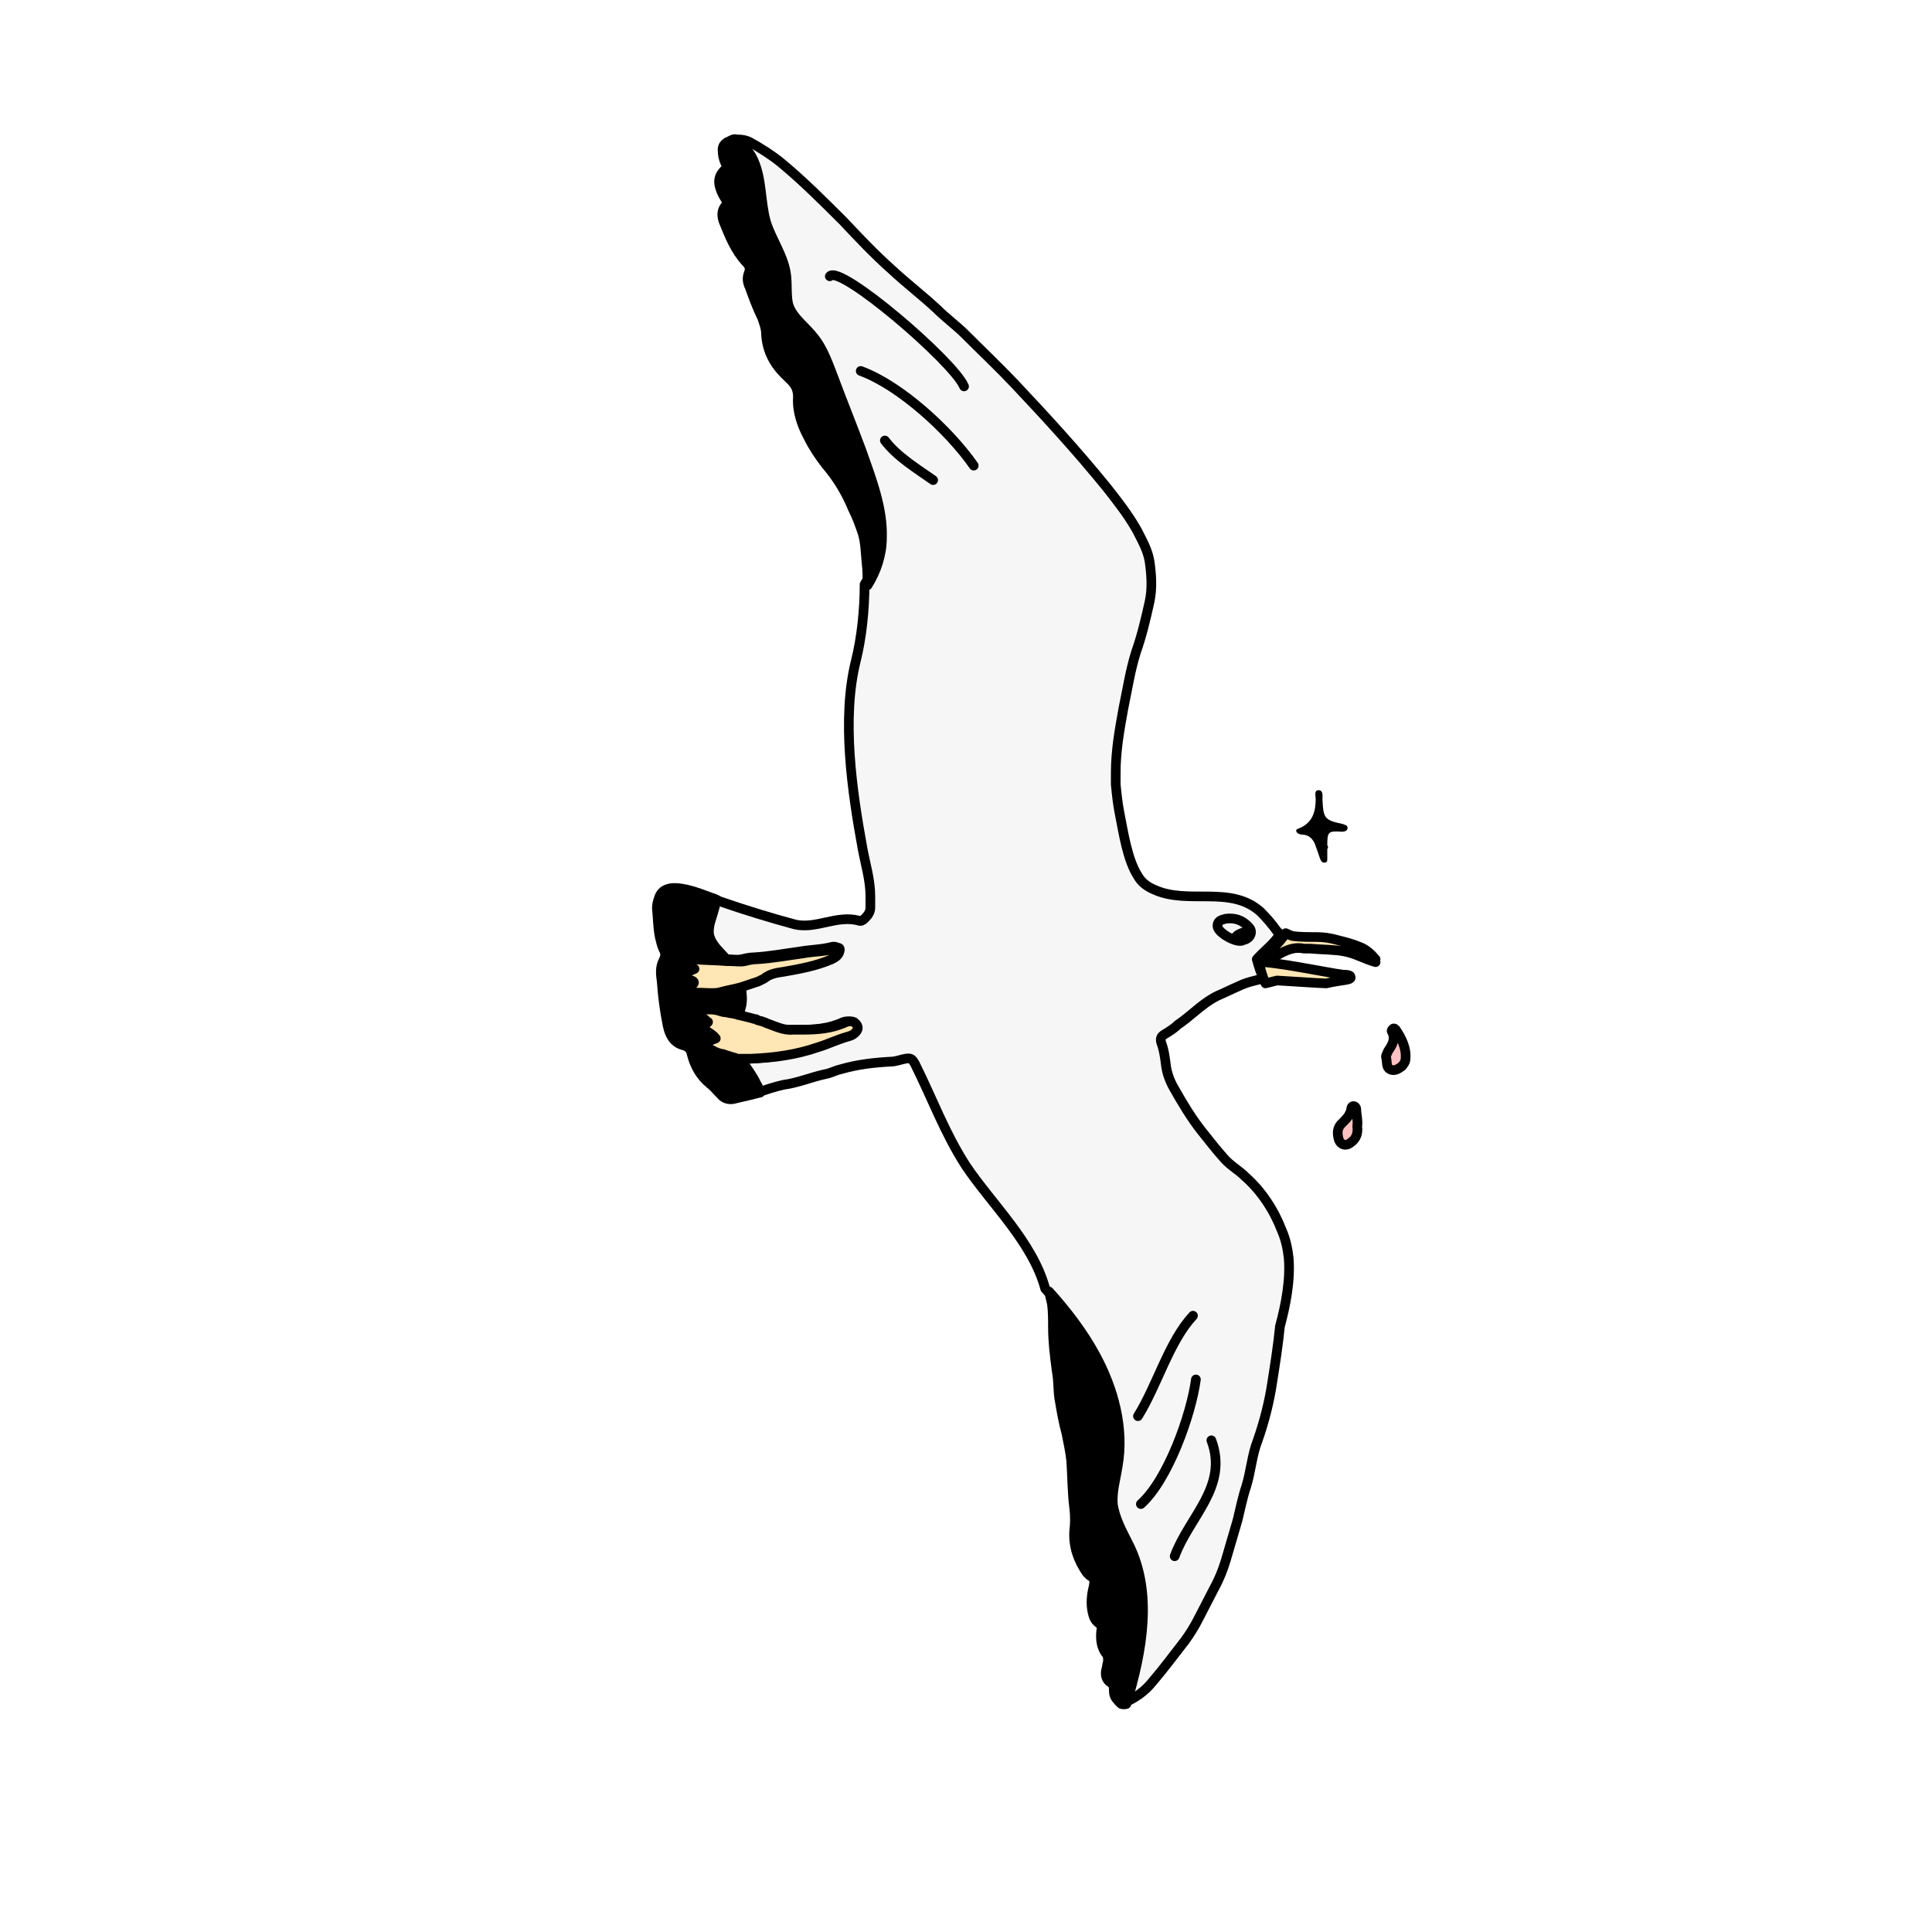
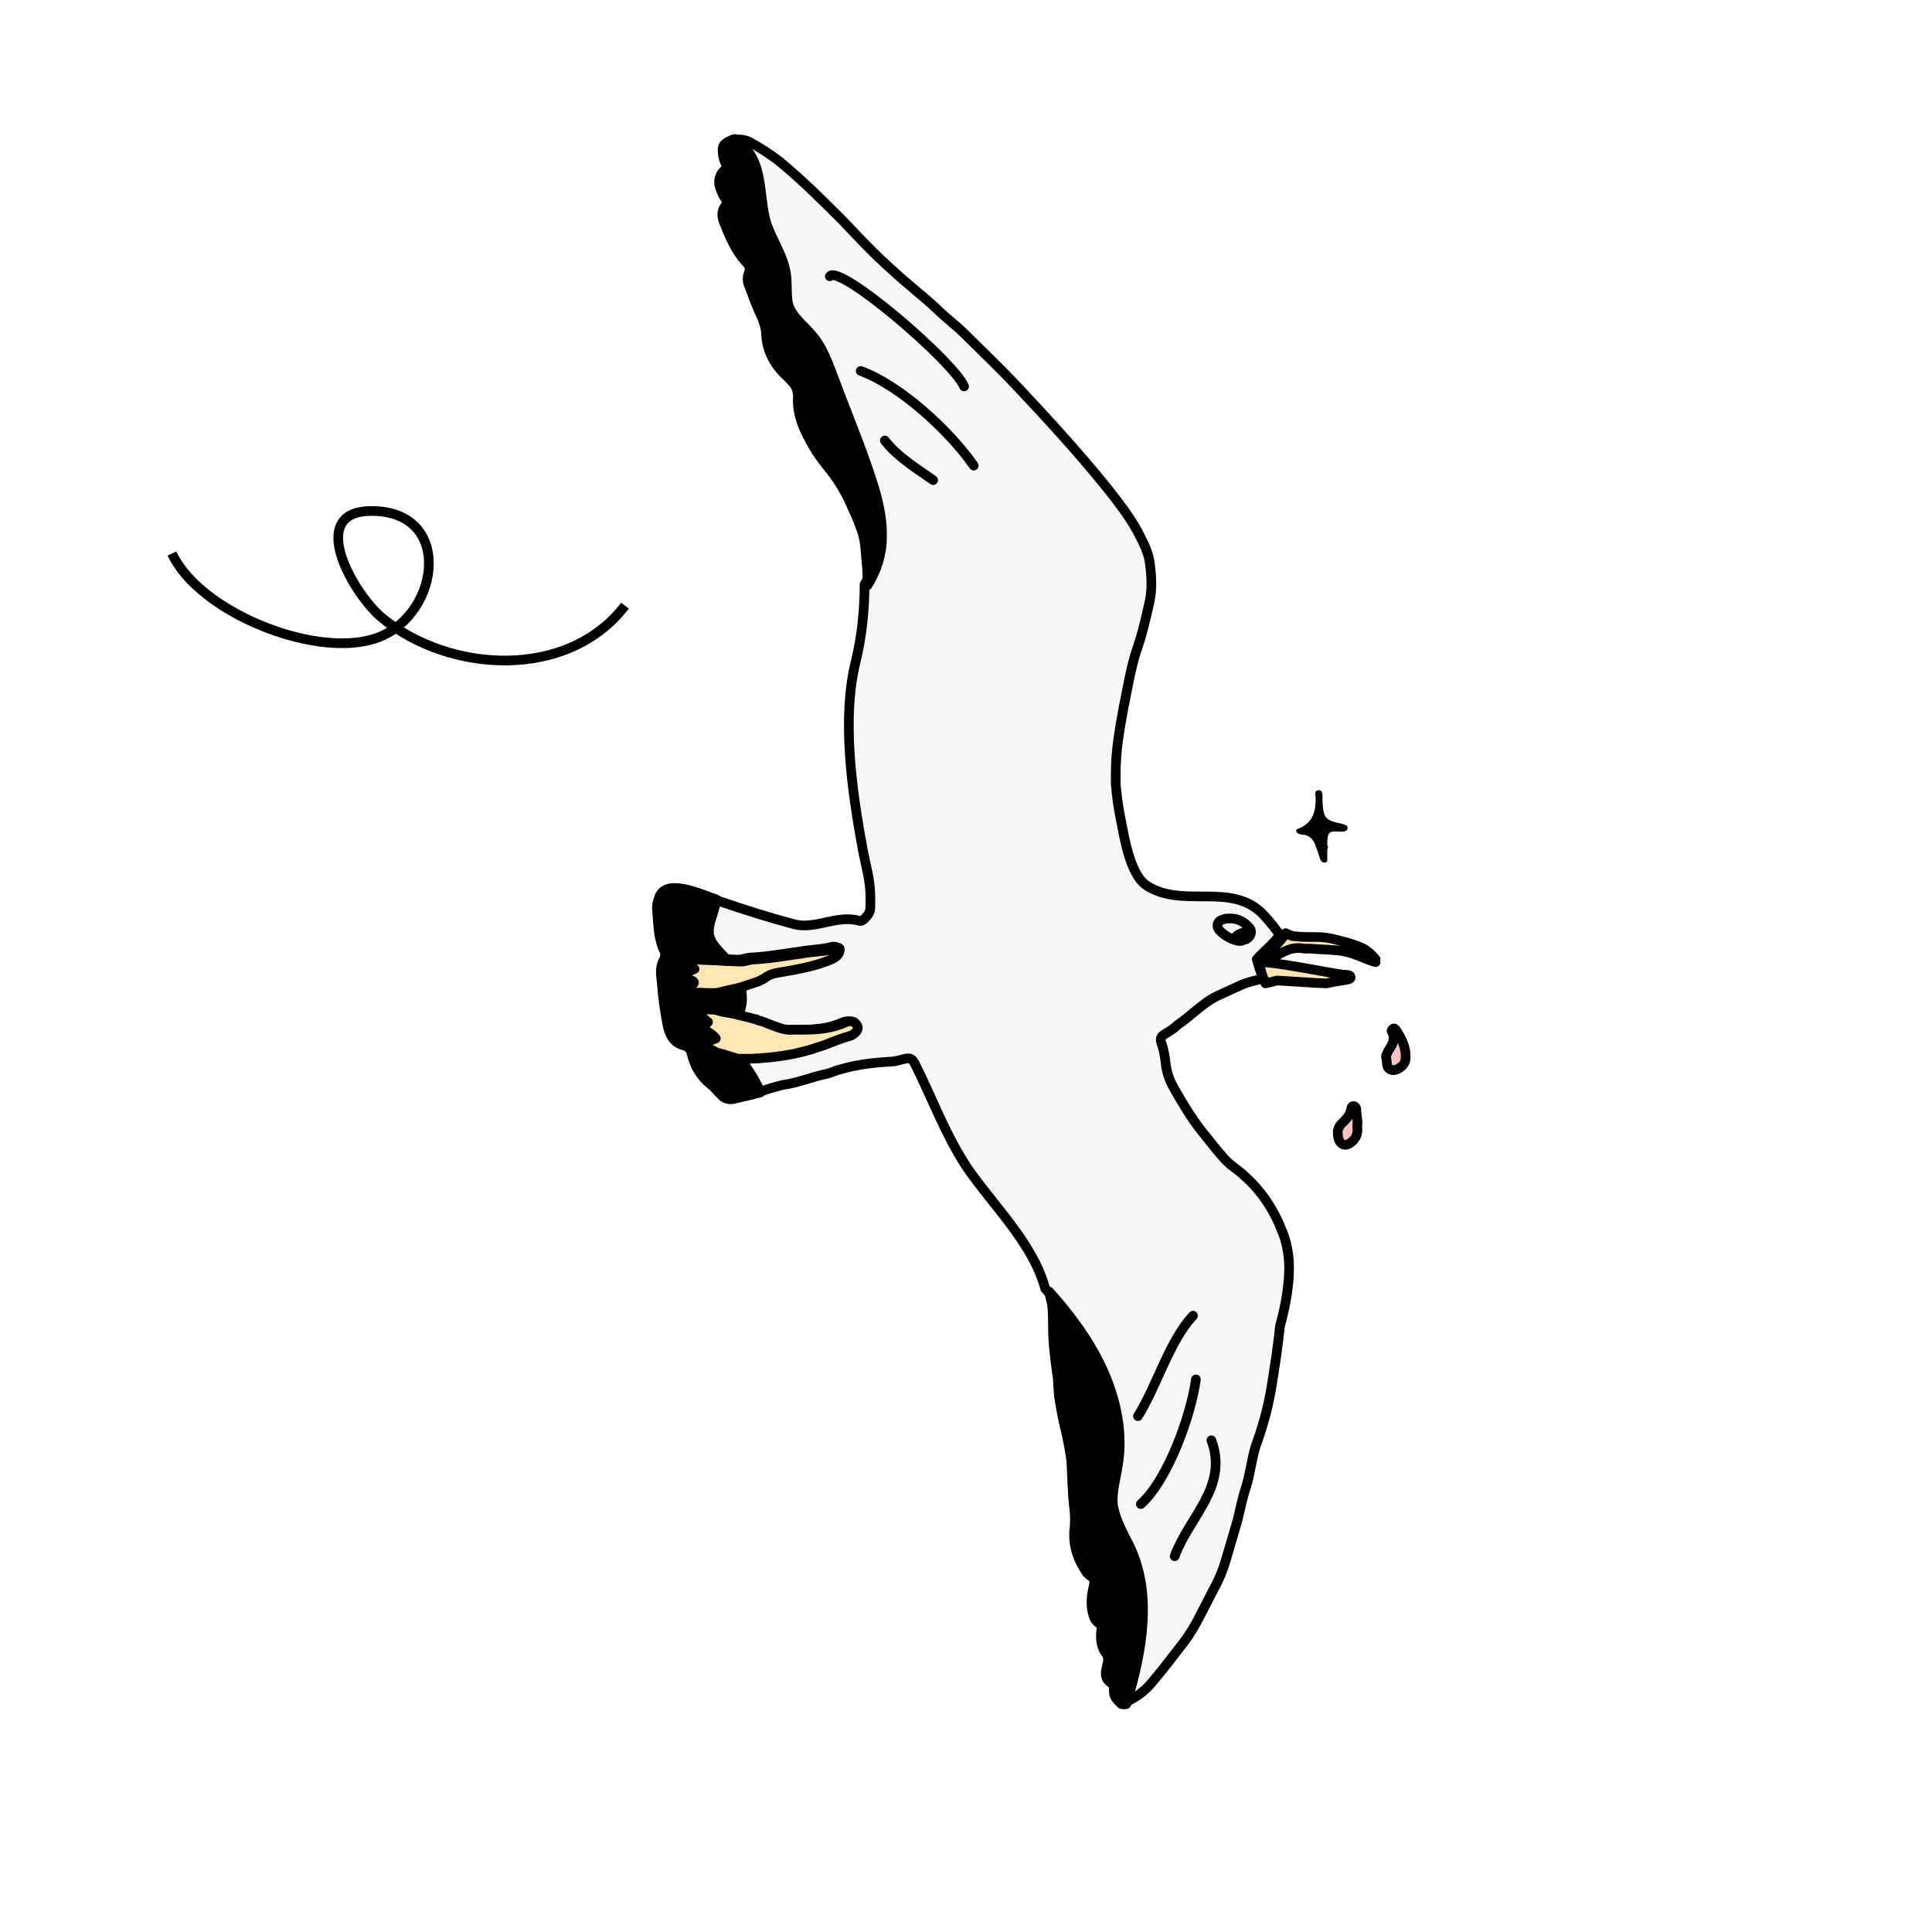
<svg xmlns="http://www.w3.org/2000/svg" version="1.1" id="Calque_1" x="0px" y="0px" viewBox="0 0 200 200" style="enable-background:new 0 0 200 200;" xml:space="preserve">
  <style type="text/css">
	.st0{fill:#FFC1C2;stroke:#000000;stroke-miterlimit:10;}
	.st1{fill:#F6F6F6;stroke:#000000;stroke-linecap:round;stroke-linejoin:round;stroke-miterlimit:10;}
	.st2{stroke:#000000;stroke-linecap:round;stroke-linejoin:round;stroke-miterlimit:10;}
	.st3{fill:#FFE6B4;stroke:#000000;stroke-linecap:round;stroke-linejoin:round;stroke-miterlimit:10;}
	.st4{fill:none;stroke:#000000;stroke-linecap:round;stroke-linejoin:round;stroke-miterlimit:10;}
	.st5{fill:none;stroke:#000000;stroke-miterlimit:10;}
</style>
  <path d="M137.4,87.9c0,0.4,0,0.8,0,1.1c0,0.2-0.1,0.3-0.3,0.3s-0.3-0.1-0.4-0.3c-0.2-0.5-0.3-0.9-0.5-1.4c-0.2-0.7-0.7-1.2-1.4-1.2  c-0.2,0-0.5-0.1-0.6-0.3c-0.1-0.3,0.2-0.3,0.4-0.4c1.3-0.6,1.6-1.7,1.6-3c0-0.3-0.2-0.9,0.3-0.9s0.4,0.6,0.4,1  c0.1,1.9,0.2,2.1,2.1,2.5c0.2,0.1,0.5,0.1,0.5,0.4s-0.3,0.4-0.6,0.4c-1.4-0.1-1.5,0-1.5,1.4C137.5,87.6,137.5,87.8,137.4,87.9  C137.5,87.9,137.5,87.9,137.4,87.9z" />
  <path class="st0" d="M143.5,109.5c-0.1-0.2,0.1-0.4,0.2-0.7c0.4-0.6,0.8-1.2,0.4-2c-0.1-0.1,0-0.2,0.1-0.3c0.1-0.1,0.2,0,0.3,0.1  c0.6,0.9,1.1,1.9,1,3c0,0.3-0.2,0.6-0.4,0.8c-0.4,0.3-0.8,0.5-1.2,0.3C143.5,110.5,143.6,110,143.5,109.5z" />
  <path class="st0" d="M140.5,116.6c0.1,0.7-0.1,1.3-0.7,1.7c-0.5,0.4-1,0.2-1.2-0.3c-0.2-0.7-0.2-1.3,0.4-1.8  c0.4-0.4,0.8-0.8,0.9-1.5c0-0.1,0.1-0.2,0.2-0.2c0.2,0,0.3,0.2,0.3,0.3C140.4,115.4,140.6,116,140.5,116.6z" />
  <path class="st1" d="M133.4,130.2c-0.1-0.9-0.3-1.9-0.7-2.8c-0.8-2.1-2.1-4.1-3.8-5.6c-0.7-0.7-1.5-1.1-2.2-1.9  c-0.8-0.9-1.5-1.8-2.3-2.8c-1.1-1.4-2-2.9-2.9-4.5c-0.4-0.7-0.7-1.5-0.8-2.3c-0.1-0.8-0.2-1.6-0.5-2.4c-0.1-0.4,0-0.6,0.3-0.8  c0.5-0.3,1-0.6,1.4-1c0.6-0.4,1.2-0.9,1.8-1.4c0.7-0.6,1.5-1.2,2.3-1.6c0.7-0.3,1.5-0.7,2.2-1c0.8-0.4,1.7-0.6,2.6-0.8  c-0.3-0.6-0.5-1.3-0.7-2l0,0l0,0c0.8-0.9,1.8-1.6,2.4-2.6c-0.1-0.1-0.2-0.2-0.3-0.3c-0.5-0.7-1.1-1.4-1.7-2c-3.1-2.8-7.5-0.7-11-2.3  c-0.7-0.3-1.3-0.7-1.7-1.4c-1.1-1.7-1.5-4.5-1.9-6.5c-0.2-1-0.3-2-0.4-3c0-0.4,0-0.8,0-1.2c0-2.3,0.4-4.5,0.8-6.7  c0.4-1.9,0.7-3.9,1.3-5.8c0.6-1.7,1-3.4,1.4-5.2c0.3-1.4,0.2-2.8,0-4.2c-0.2-1.2-0.8-2.2-1.3-3.2c-0.9-1.6-2-3-3.1-4.4  c-3-3.7-6.2-7.2-9.5-10.7c-1.7-1.8-3.5-3.5-5.2-5.2c-0.9-0.9-2-1.7-2.9-2.6c-1.5-1.4-3.2-2.7-4.7-4.1c-1.8-1.6-3.4-3.3-5-5  c-2.1-2.1-4.2-4.2-6.5-6.1c-1-0.8-2.1-1.5-3.2-2.1c-0.6-0.3-1.2-0.3-1.8-0.2c0.8,0.6,1.5,1.3,1.9,2.2c0.9,2,0.7,4.3,1.3,6.4  c0.6,1.9,1.9,3.6,2.1,5.6c0.1,1,0,2,0.2,2.9c0.4,1.4,1.8,2.3,2.7,3.5c0.8,1,1.3,2.3,1.8,3.6c1,2.7,2.1,5.4,3.1,8.1  c1.1,2.8,2.2,5.8,2.1,8.8c0,1.7-0.6,3.5-1.5,4.9c0,2.6-0.3,5.5-0.9,7.9c-1.5,6-0.4,13.5,0.7,19.5c0.3,1.6,0.8,3.2,0.8,4.9  c0,0.4,0,0.8,0,1.1c0,0.5-0.2,0.8-0.6,1.2c-0.2,0.2-0.4,0.3-0.6,0.2c-2.3-0.6-4.4,0.9-6.6,0.4c-2.6-0.7-5.2-1.5-7.8-2.4  c-0.2-0.1-0.4-0.2-0.7-0.3c0,0.4-0.1,0.8-0.2,1.1c-0.2,0.8-0.6,1.6-0.5,2.5c0.2,1.1,1.1,1.8,1.9,2.7c0.1,0,0.2,0,0.3,0  c0.5,0,1,0.1,1.5,0c0.4-0.1,0.8-0.2,1.3-0.2c1.6-0.1,3.2-0.4,4.7-0.6c1.1-0.2,2.3-0.2,3.4-0.5c0,0,0,0,0.1,0c0.3,0,0.5,0.1,0.4,0.4  c-0.1,0.4-0.4,0.6-0.8,0.8c-1.6,0.7-3.3,1-5,1.3c-0.7,0.1-1.4,0.2-2,0.7c-0.2,0.1-0.4,0.2-0.6,0.3c-0.6,0.2-1.2,0.4-1.8,0.6  c0.1,0.7,0.2,1.5,0,2.2c-0.1,0.3-0.1,0.5-0.2,0.8c0.4,0.1,0.8,0.2,1.2,0.3c0.1,0,0.2,0.1,0.4,0.1c0.1,0,0.1,0,0.2,0.1  c0.1,0,0.2,0.1,0.4,0.1c0.2,0.1,0.4,0.1,0.5,0.2c0.9,0.3,1.8,0.8,2.8,0.7c0.3,0,0.6,0,0.9,0c1.6,0,3.1-0.1,4.6-0.8  c0.3-0.1,0.6-0.1,0.8,0c0.4,0.2,0.5,0.5,0.2,0.9c-0.2,0.3-0.5,0.5-0.9,0.6c-1.1,0.3-2.1,0.8-3.1,1.1c-2.3,0.8-4.6,1.1-7,1.2  c-0.2,0-0.4,0-0.6,0c-0.1,0-0.2,0-0.3,0c0.5,0.9,1.2,1.7,1.6,2.6c0.1,0.3,0.3,0.6,0.4,0.9c0.9-0.3,1.8-0.6,2.7-0.8  c1.5-0.2,2.9-0.8,4.3-1.1c0.6-0.1,1.1-0.4,1.6-0.5c1.7-0.5,3.4-0.7,5.2-0.8c0.5,0,1-0.2,1.5-0.3c0.6-0.1,0.7,0,1,0.5  c1.8,3.6,3.1,7.2,5.3,10.6c2.7,4,6.9,7.9,8.2,12.7c1.8,2,3.5,4.2,4.8,6.6c1.9,3.5,3,7.6,2.3,11.5c-0.2,1.3-0.6,2.6-0.5,3.9  c0.2,1.5,1,2.9,1.7,4.3c2.3,5.2,1.3,11.1-0.4,16.7c0.1,0,0.2-0.1,0.2-0.1c1.2-0.5,2.2-1.2,3-2.2c1.2-1.4,2.3-2.9,3.4-4.3  c0.5-0.7,1-1.5,1.4-2.3c0.5-1,1.1-2.1,1.6-3.1c0.5-0.9,0.9-1.9,1.2-2.9c0.4-1.4,0.8-2.7,1.2-4.1c0.3-1.2,0.5-2.3,0.9-3.5  c0.5-1.6,0.6-3.3,1.2-4.8c0.7-2,1.2-4,1.5-6c0.3-1.9,0.6-3.8,0.8-5.8C133.1,135.1,133.6,132.5,133.4,130.2z" />
  <path class="st2" d="M78.7,113.1c-0.4,0.1-0.8,0.2-1.2,0.3c-0.4,0.1-0.9,0.2-1.3,0.3c-0.6,0.2-1.2,0.1-1.6-0.4  c-0.4-0.4-0.7-0.8-1.1-1.1c-1-0.8-1.6-1.9-1.9-3.1c-0.1-0.5-0.4-0.8-0.9-0.9c-1-0.3-1.4-1.1-1.6-2.1c-0.3-1.5-0.5-3-0.6-4.5  c-0.1-0.7-0.2-1.5,0.2-2.2c0.2-0.4,0.2-0.8,0-1.1c-0.2-0.4-0.3-0.9-0.4-1.3c-0.2-1-0.2-2-0.3-3c0-0.4,0.1-0.7,0.2-1  c0.6-2.1,4-0.6,5.9,0.1c0,0.4-0.1,0.8-0.2,1.1c-0.2,0.8-0.6,1.6-0.5,2.5c0.2,1.1,1.1,1.8,1.9,2.7c-1.2-0.1-2.4-0.1-3.6-0.2  c-0.1,0-0.2,0-0.3,0c-0.2,0-0.4,0.1-0.4,0.3c0,0.2,0.1,0.3,0.3,0.3c0.2,0.1,0.3,0.2,0.6,0.4c-0.4,0.2-0.7,0.3-1,0.5  c-0.1,0.1-0.2,0.2-0.2,0.3c0,0.1,0.1,0.2,0.2,0.2c0.2,0.1,0.5,0.1,0.7,0.2s0.3,0.2,0.1,0.4c-0.2,0.1-0.4,0.2-0.6,0.4  c-0.1,0.1-0.2,0.2-0.2,0.3c0,0.2,0.2,0.2,0.3,0.2c0.1,0,0.2,0,0.3,0c0.7-0.1,1.4,0,2.1,0c0.3,0,0.7,0,1-0.1c0.7-0.1,1.4-0.3,2.1-0.5  c0.1,0.7,0.2,1.5,0,2.2c-0.1,0.3-0.1,0.5-0.2,0.8c-0.1,0-0.2-0.1-0.4-0.1c-0.3-0.1-0.7-0.2-1-0.2c-0.3-0.1-0.6-0.1-0.9-0.2  s-0.7-0.1-1.1-0.1c-0.3,0-0.6,0-0.7,0.3s0.2,0.4,0.3,0.6c0.2,0.2,0.3,0.3,0.5,0.4c0,0,0,0.1-0.1,0.1c-0.3,0-0.6,0-0.6,0.3  s0.3,0.4,0.5,0.5c0.3,0.2,0.7,0.4,1,0.8c-0.2,0.1-0.4,0.2-0.5,0.2c-0.4,0.2-0.4,0.6-0.1,0.9c0.1,0.1,0.3,0.2,0.4,0.2  c0.1,0.1,0.3,0.1,0.4,0.2s0.2,0.1,0.4,0.1h0.1c0.1,0,0.2,0.1,0.3,0.1c0.2,0.1,0.4,0.1,0.6,0.2c0.1,0,0.3,0.1,0.4,0.1s0.2,0,0.3,0.1  c0.1,0,0.2,0,0.4,0c0.5,0.9,1.2,1.7,1.6,2.6C78.5,112.5,78.6,112.8,78.7,113.1z" />
  <path class="st2" d="M91.3,55.7c0,1.7-0.6,3.5-1.5,4.9c0-0.8,0-1.6-0.1-2.4c-0.1-1-0.1-2-0.4-3c-0.3-0.9-0.6-1.7-1-2.5  c-0.7-1.7-1.6-3.2-2.8-4.6c-0.7-0.9-1.3-1.8-1.8-2.8c-0.7-1.3-1.2-2.7-1.1-4.2c0-0.7-0.2-1.2-0.7-1.7c-0.1-0.1-0.3-0.3-0.4-0.4  c-1.3-1.2-2.1-2.6-2.2-4.4c0-0.6-0.2-1.1-0.4-1.7c-0.5-1-0.9-2.1-1.3-3.2c-0.2-0.4-0.3-0.9-0.1-1.4c0.2-0.5,0.1-0.8-0.3-1.2  c-1.1-1.2-1.7-2.7-2.3-4.2c-0.2-0.6-0.2-1.1,0.2-1.6c0.2-0.2,0.2-0.4,0-0.7c-0.2-0.3-0.4-0.7-0.5-1c-0.3-0.8-0.2-1.4,0.4-2  c0.3-0.2,0.3-0.4,0.1-0.7c-0.2-0.4-0.3-0.9-0.3-1.4c0-0.4,0.2-0.6,0.5-0.8c0.3-0.1,0.5-0.3,0.8-0.3c0.8,0.6,1.5,1.3,1.9,2.2  c0.9,2,0.7,4.3,1.3,6.4c0.6,1.9,1.9,3.6,2.1,5.6c0.1,1,0,2,0.2,2.9c0.4,1.4,1.8,2.3,2.7,3.5c0.8,1,1.3,2.3,1.8,3.6  c1,2.7,2.1,5.4,3.1,8.1C90.3,49.8,91.4,52.7,91.3,55.7z" />
  <path class="st3" d="M88.7,106.7c-0.2,0.3-0.5,0.5-0.9,0.6c-1.1,0.3-2.1,0.8-3.1,1.1c-2.3,0.8-4.6,1.1-7,1.2c-0.2,0-0.4,0-0.6,0  c-0.1,0-0.2,0-0.3,0c-0.1,0-0.2,0-0.4,0c-0.1,0-0.2,0-0.3-0.1c-0.1,0-0.3-0.1-0.4-0.1c-0.2-0.1-0.4-0.1-0.6-0.2  c-0.1,0-0.2-0.1-0.3-0.1h-0.1c-0.1,0-0.2-0.1-0.4-0.1c-0.1-0.1-0.3-0.1-0.4-0.2s-0.3-0.1-0.4-0.2c-0.4-0.3-0.3-0.6,0.1-0.9  c0.1-0.1,0.3-0.1,0.5-0.2c-0.3-0.4-0.7-0.6-1-0.8c-0.2-0.1-0.5-0.2-0.5-0.5c0.1-0.4,0.4-0.3,0.6-0.3c0,0,0-0.1,0.1-0.1  c-0.2-0.1-0.3-0.3-0.5-0.4c-0.2-0.2-0.4-0.3-0.3-0.6c0.1-0.3,0.4-0.3,0.7-0.3c0.4,0,0.7,0,1.1,0.1c0.3,0.1,0.6,0.2,0.9,0.2  c0.3,0.1,0.7,0.1,1,0.2c0.1,0,0.2,0.1,0.4,0.1c0.4,0.1,0.8,0.2,1.2,0.3c0.1,0,0.2,0.1,0.4,0.1c0.1,0,0.1,0,0.2,0.1  c0.1,0,0.2,0.1,0.4,0.1c0.2,0.1,0.4,0.1,0.5,0.2c0.9,0.3,1.8,0.8,2.8,0.7c0.3,0,0.6,0,0.9,0c1.6,0,3.1-0.1,4.6-0.8  c0.3-0.1,0.6-0.1,0.8,0C88.8,106.1,88.9,106.4,88.7,106.7z" />
  <path class="st3" d="M86.9,98.5c-0.1,0.4-0.4,0.6-0.8,0.8c-1.6,0.7-3.3,1-5,1.3c-0.7,0.1-1.4,0.2-2,0.7c-0.2,0.1-0.4,0.2-0.6,0.3  c-0.6,0.2-1.2,0.4-1.8,0.6c-0.7,0.2-1.4,0.3-2.1,0.5c-0.3,0.1-0.7,0.1-1,0.1c-0.7,0-1.4-0.1-2.1,0c-0.1,0-0.2,0-0.3,0  c-0.1,0-0.3,0-0.3-0.2s0.1-0.3,0.2-0.3c0.2-0.1,0.4-0.2,0.6-0.4c0.2-0.1,0.2-0.3-0.1-0.4c-0.2-0.1-0.5-0.1-0.7-0.2  c-0.1,0-0.2-0.1-0.2-0.2c0-0.2,0.1-0.3,0.2-0.3c0.3-0.2,0.6-0.3,1-0.5c-0.3-0.2-0.5-0.3-0.6-0.4S71,99.7,71,99.6  c0-0.2,0.2-0.3,0.4-0.3c0.1,0,0.2,0,0.3,0c1.2,0.1,2.4,0.1,3.6,0.2c0.1,0,0.2,0,0.3,0c0.5,0,1,0.1,1.5,0c0.4-0.1,0.8-0.2,1.3-0.2  c1.6-0.1,3.2-0.4,4.7-0.6c1.1-0.2,2.3-0.2,3.4-0.5c0,0,0,0,0.1,0C86.9,98,87,98.2,86.9,98.5z" />
  <path class="st2" d="M116.6,176.4c-0.4,0.1-0.6,0-0.9-0.4c-0.3-0.3-0.4-0.6-0.4-1c0-0.3,0-0.6-0.3-0.8c-0.5-0.3-0.6-0.8-0.5-1.3  c0.1-0.3,0.1-0.6,0.2-0.9c0-0.2,0-0.5-0.1-0.7c-0.6-0.7-0.7-1.6-0.6-2.5c0.1-0.3,0-0.6-0.3-0.8c-0.4-0.3-0.5-0.7-0.6-1.1  c-0.2-0.9-0.1-1.8,0.1-2.6c0.1-0.5,0.2-0.9-0.4-1.2c-0.1-0.1-0.2-0.2-0.3-0.3c-0.9-1.3-1.4-2.7-1.3-4.3c0.1-0.8,0.1-1.6,0-2.4  c-0.2-1.6-0.2-3.2-0.3-4.8c-0.1-1-0.3-1.9-0.5-2.9c-0.3-1.1-0.5-2.2-0.7-3.4c-0.2-1-0.1-2-0.3-3c-0.2-1.5-0.4-3.1-0.4-4.6  c0-0.8,0-1.6-0.1-2.4c-0.1-0.4-0.2-0.9-0.3-1.3c1.8,2,3.5,4.2,4.8,6.6c1.9,3.5,3,7.6,2.3,11.5c-0.2,1.3-0.6,2.6-0.5,3.9  c0.2,1.5,1,2.9,1.7,4.3C119.3,164.9,118.3,170.8,116.6,176.4z" />
  <g>
    <path class="st4" d="M85.9,28.6c1-1.3,12.8,8.8,13.9,11.4" />
    <path class="st4" d="M89.1,38.4c4.1,1.5,9.2,6.2,11.7,9.8" />
    <path class="st4" d="M91.6,45.6c1.3,1.7,3.3,2.9,5,4.1" />
  </g>
  <path class="st4" d="M125.4,149.1c1.8,4.8-2.3,7.9-3.8,12" />
  <path class="st4" d="M123.8,142.8c-0.5,3.7-2.9,10.4-5.7,12.9" />
  <path class="st4" d="M123.5,136.2c-2.5,2.7-3.7,7.2-5.7,10.4" />
  <path class="st3" d="M139.8,101.1c0.2,0.4-0.8,0.3-2.5,0.7c-0.6,0-4.9-0.3-5.1-0.3c-0.4,0.1-0.8,0.2-1.2,0.3  c-0.3-0.7-0.5-1.4-0.7-2.2l0,0l0,0c1.4-0.1,7.2,1.1,8.7,1.3C139.2,100.9,139.8,100.9,139.8,101.1z" />
  <path class="st3" d="M142.4,99.6c-1.1-0.3-2.1-0.9-3.2-1.1c-0.9-0.2-2.5-0.2-3.6-0.3c-0.2,0-0.4,0-0.6,0c-1.9-0.4-2.9,1.2-4.6,1.3  c0.9-0.9,2-1.8,2.7-2.9c0.2,0.1,0.4,0.2,0.7,0.3c0.8,0.1,1.6,0.1,2.5,0.1l0,0l0,0c0.7,0,1.4,0.1,2.1,0.3c0.8,0.2,1.6,0.4,2.3,0.7  c0.6,0.2,1.2,0.7,1.6,1.2l0.1,0.1C142.3,99.5,142.4,99.6,142.4,99.6z" />
  <path class="st5" d="M128.8,97.3c-0.1,0-0.2,0-0.3,0.1c-0.7,0.1-2.1-0.7-2.4-1.3c-0.1-0.2-0.1-0.5,0.1-0.7s0.4-0.2,0.7-0.3  c0.9-0.1,1.7,0.1,2.4,0.9C129.7,96.4,129.5,97.1,128.8,97.3z" />
  <path class="st4" d="M128,97.1c0.3,0.2,0.7,0.1,1-0.1c0.1-0.1,0.2-0.2,0.1-0.4c-0.1-0.1-0.2-0.1-0.3-0.1c-0.3,0.1-0.6,0.2-0.8,0.4  c0.1,0.1,0.3,0.2,0.5,0.1s0.3-0.2,0.4-0.3" />
+   <path class="st5" d="M17.8,57.3c2.8,6,14.4,10.7,20.7,8.9c6.9-1.9,8.7-13.1,0.2-13.3c-7.3-0.2-2,8.8,0.9,11.1  c7,5.7,19.2,6.4,25.1-1.3" />
</svg>
